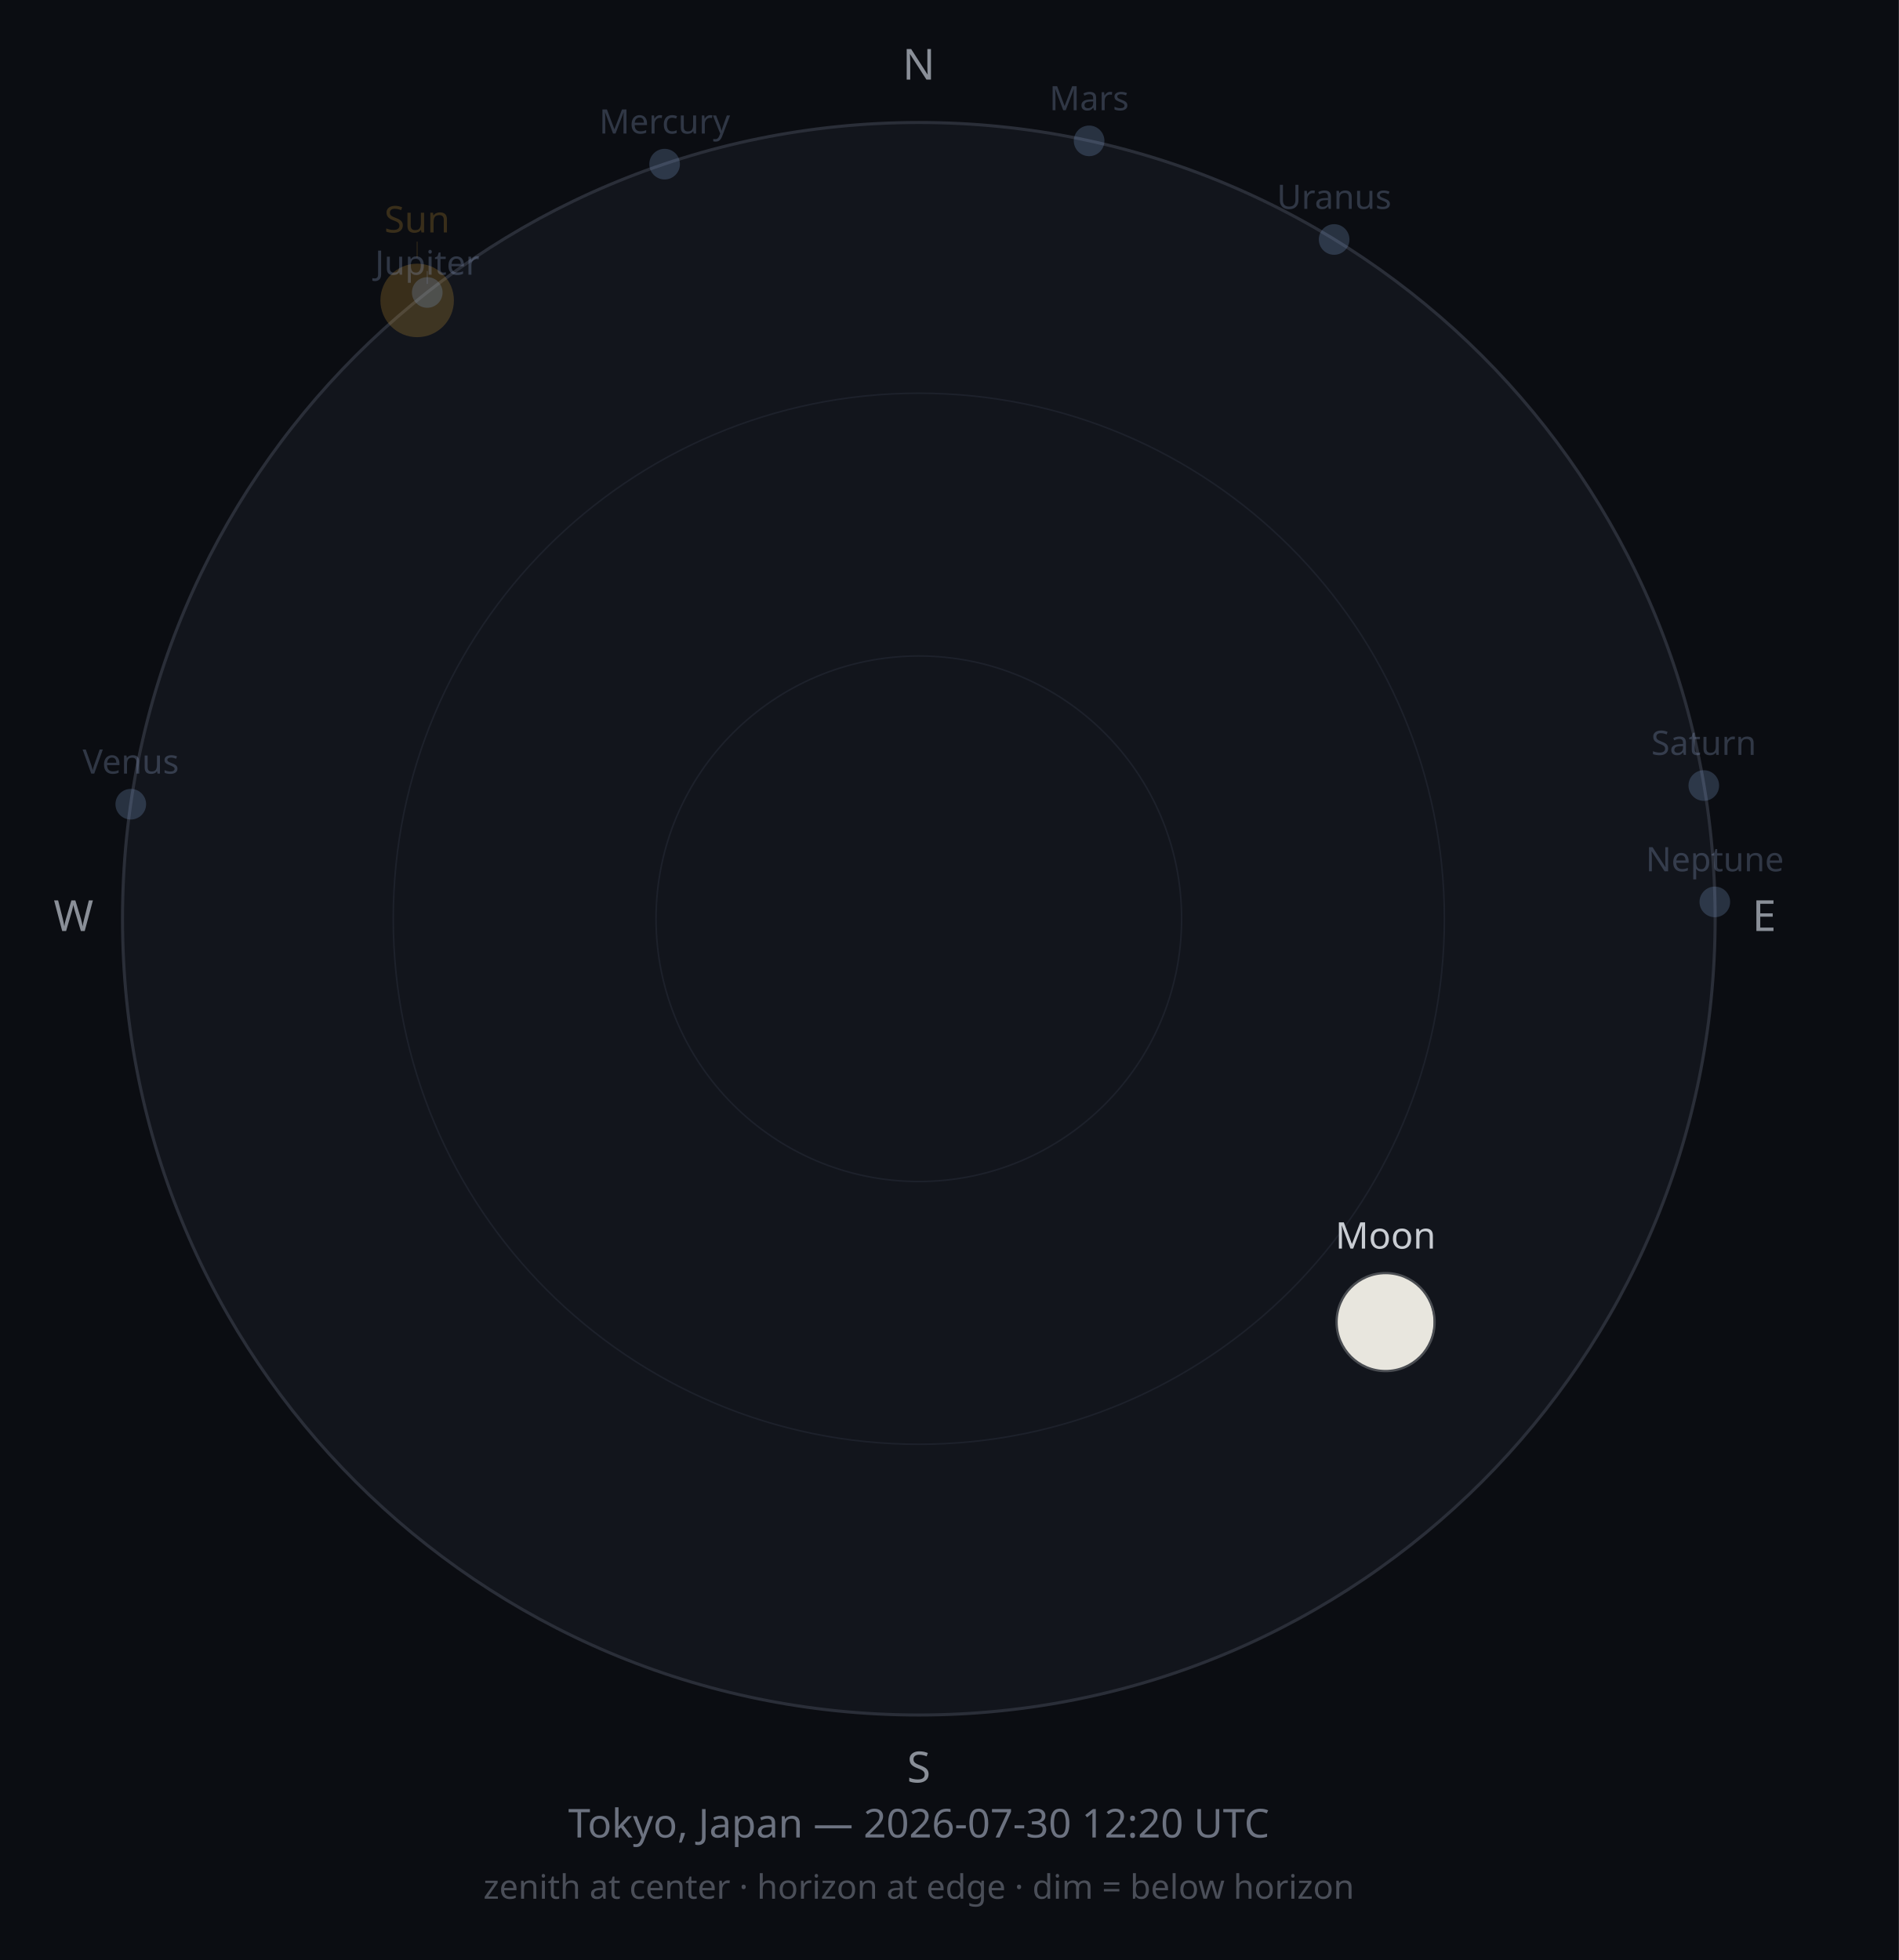
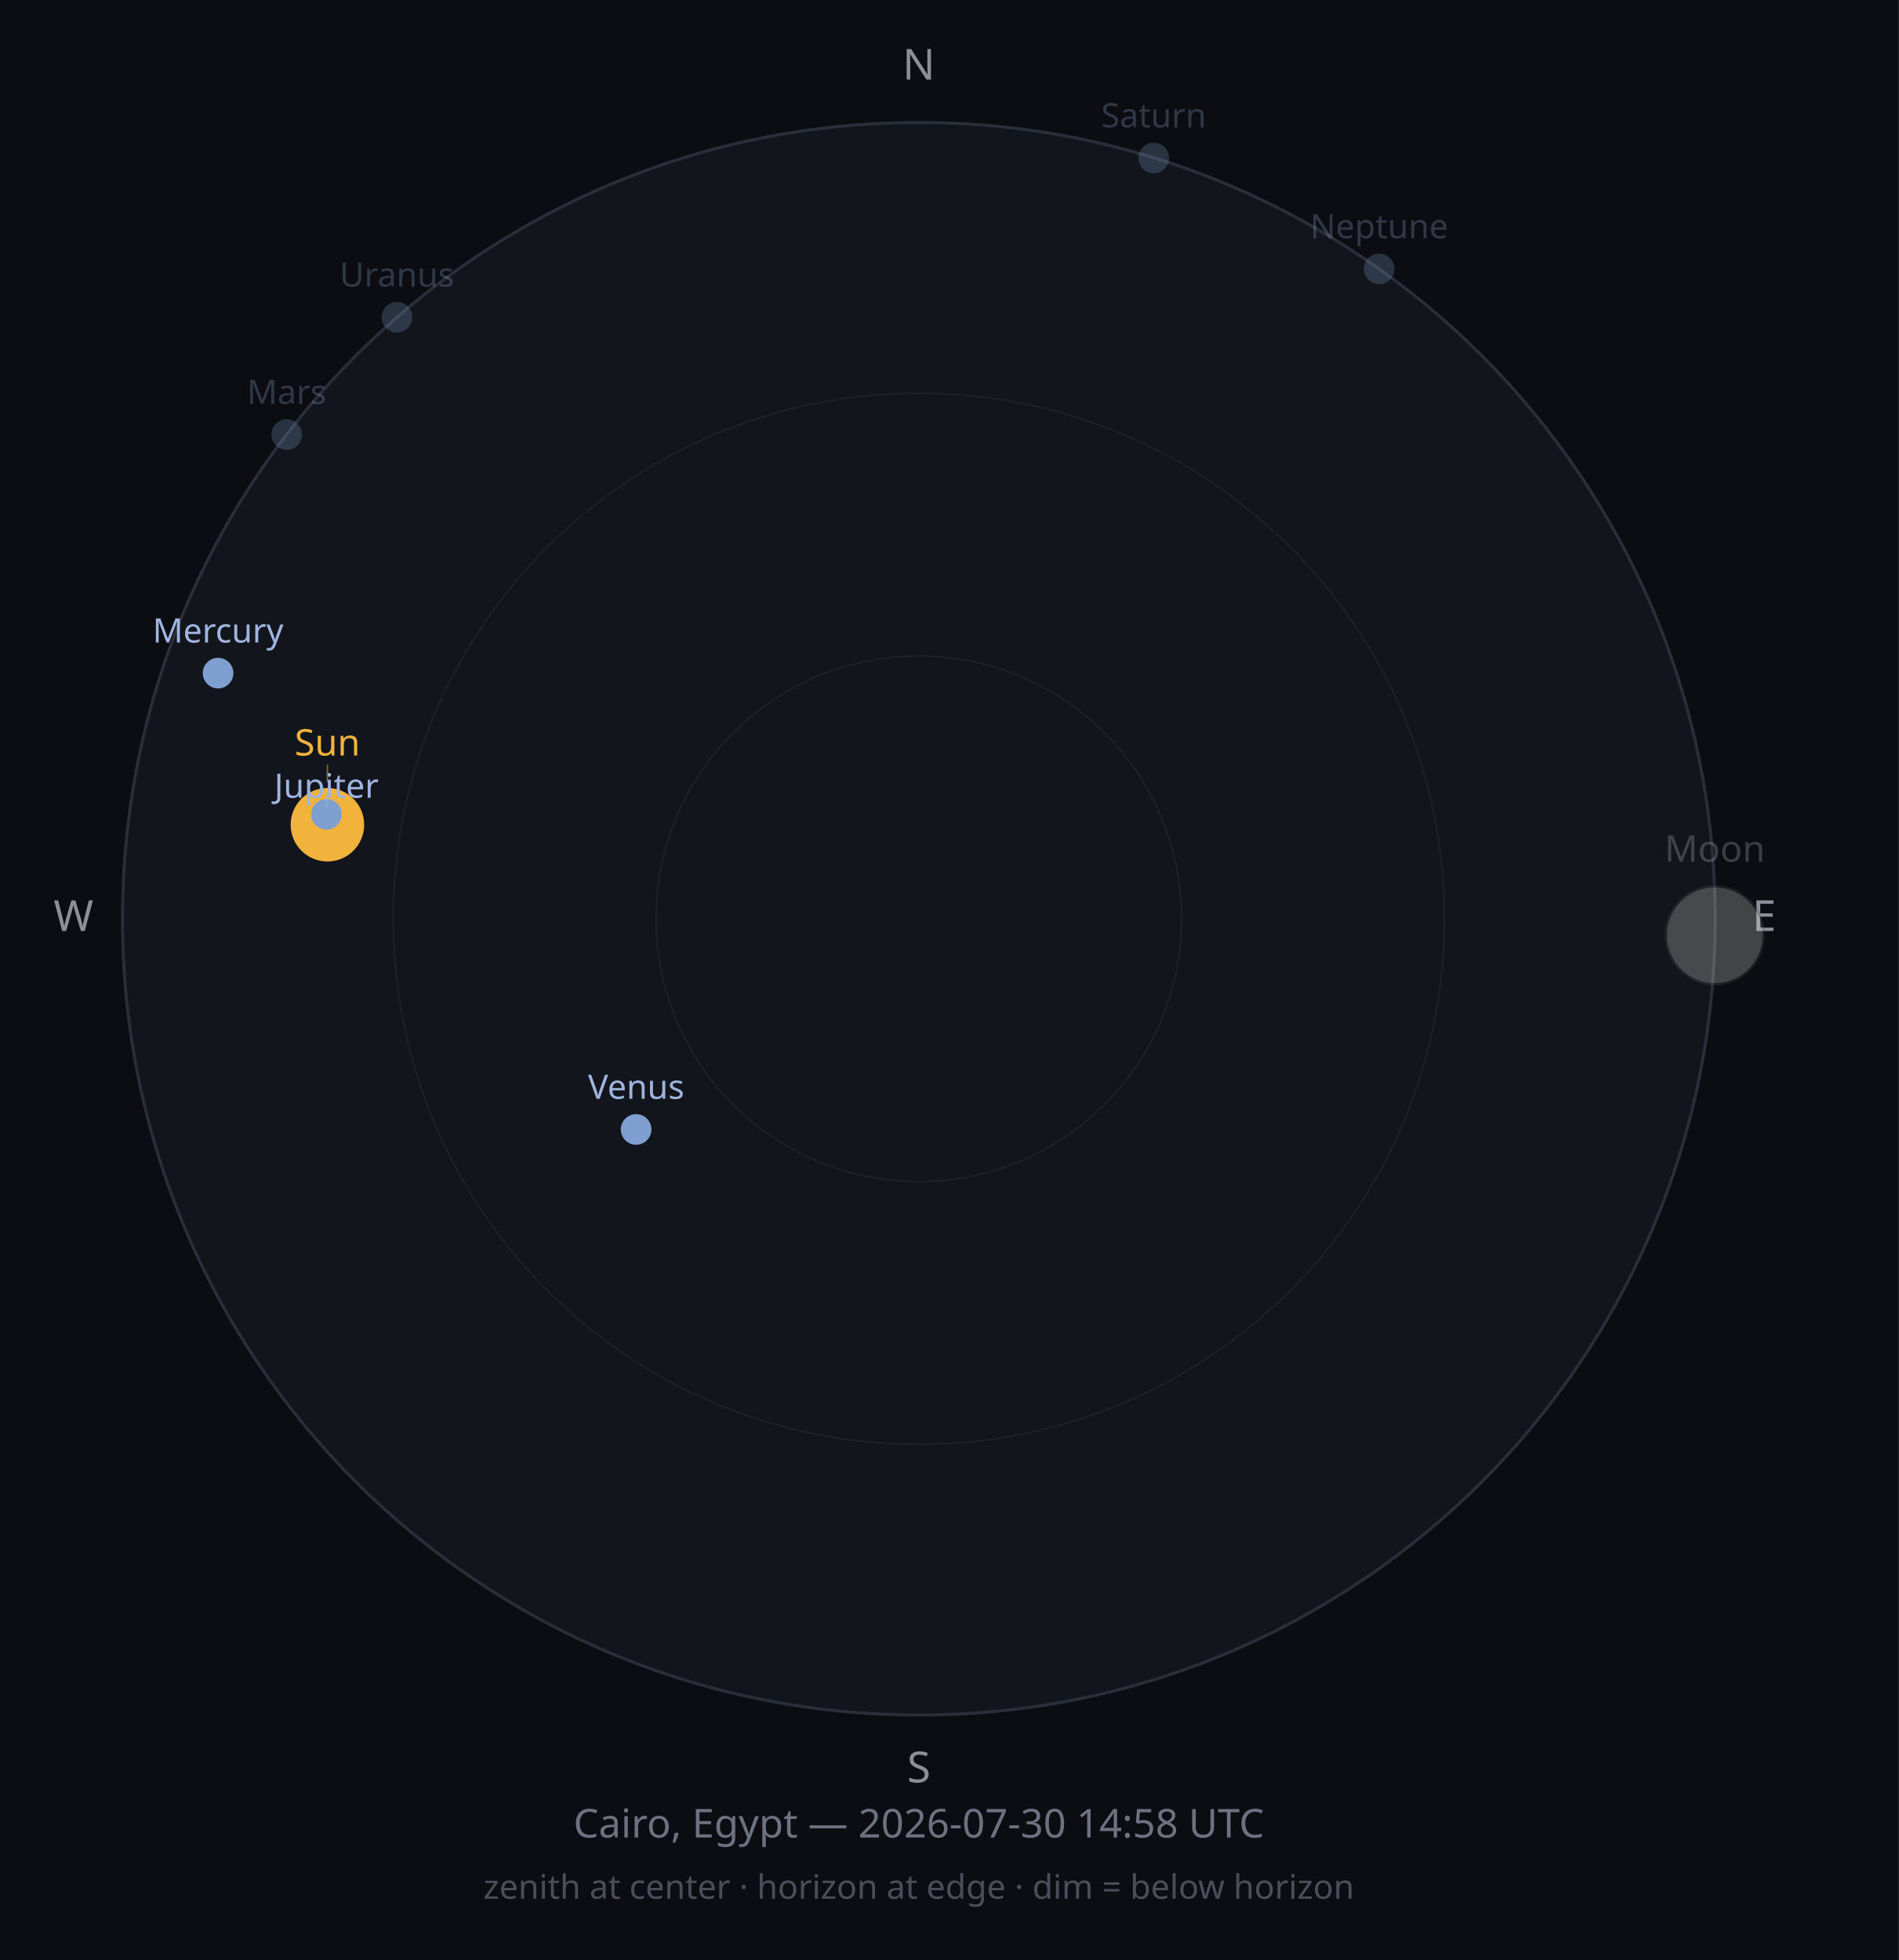
<svg xmlns="http://www.w3.org/2000/svg" width="620" height="640" viewBox="0 0 620 640">
  <rect width="620" height="640" fill="#0B0D12" />
  <circle cx="300" cy="300" r="260" fill="#12151C" stroke="#2A2E38" stroke-width="1" />
  <circle cx="300" cy="300" r="171.6" fill="none" stroke="#1D212B" stroke-width="0.5" />
  <circle cx="300" cy="300" r="85.8" fill="none" stroke="#1D212B" stroke-width="0.5" />
  <text x="300" y="26" font-size="14" fill="#8A8F98" text-anchor="middle" font-family="sans-serif">N</text>
  <text x="576" y="304" font-size="14" fill="#8A8F98" text-anchor="middle" font-family="sans-serif">E</text>
  <text x="300" y="582" font-size="14" fill="#8A8F98" text-anchor="middle" font-family="sans-serif">S</text>
  <text x="24" y="304" font-size="14" fill="#8A8F98" text-anchor="middle" font-family="sans-serif">W</text>
-   <circle cx="136.2" cy="98.1" r="12" fill="#F2B33D" opacity="0.2" />
-   <line x1="136.2" y1="84.1" x2="136.2" y2="78.9" stroke="#F2B33D" stroke-width="0.5" opacity="0.10" />
-   <text x="136.2" y="75.9" font-size="12" fill="#F2B33D" opacity="0.2" text-anchor="middle" font-family="sans-serif">Sun</text>
-   <g opacity="1">
-     <circle cx="452.4" cy="431.7" r="16" fill="#2B2E33" />
-     <path d="M452.374,415.731 A16,16 0 0,0 452.374,447.731 A15.743,16 0 0,0 452.374,415.731 Z" fill="#E8E6DE" />
-     <circle cx="452.4" cy="431.7" r="16" fill="none" stroke="#4A4D52" stroke-width="0.75" />
+   <circle cx="106.9" cy="269.3" r="12" fill="#F2B33D" opacity="1" />
+   <line x1="106.9" y1="255.3" x2="106.9" y2="249.7" stroke="#F2B33D" stroke-width="0.5" opacity="0.50" />
+   <text x="106.9" y="246.7" font-size="12" fill="#F2B33D" opacity="1" text-anchor="middle" font-family="sans-serif">Sun</text>
+   <g opacity="0.25">
+     <circle cx="559.9" cy="305.4" r="16" fill="#2B2E33" />
+     <path d="M559.945,289.351 A16,16 0 0,0 559.945,321.351 A15.678,16 0 0,0 559.945,289.351 Z" fill="#E8E6DE" />
+     <circle cx="559.9" cy="305.4" r="16" fill="none" stroke="#4A4D52" stroke-width="0.75" />
  </g>
-   <text x="452.4" y="407.7" font-size="12" fill="#C9CDD3" opacity="1" text-anchor="middle" font-family="sans-serif">Moon</text>
-   <circle cx="217.0" cy="53.6" r="5" fill="#7F9FD0" opacity="0.25" />
-   <text x="217.0" y="43.6" font-size="11" fill="#9FB4DE" opacity="0.25" text-anchor="middle" font-family="sans-serif">Mercury</text>
-   <circle cx="42.7" cy="262.6" r="5" fill="#7F9FD0" opacity="0.25" />
-   <text x="42.7" y="252.6" font-size="11" fill="#9FB4DE" opacity="0.25" text-anchor="middle" font-family="sans-serif">Venus</text>
-   <circle cx="355.6" cy="46.0" r="5" fill="#7F9FD0" opacity="0.25" />
-   <text x="355.6" y="36.0" font-size="11" fill="#9FB4DE" opacity="0.25" text-anchor="middle" font-family="sans-serif">Mars</text>
-   <circle cx="139.5" cy="95.5" r="5" fill="#7F9FD0" opacity="0.25" />
-   <line x1="139.5" y1="88.5" x2="139.5" y2="92.7" stroke="#9FB4DE" stroke-width="0.5" opacity="0.13" />
-   <text x="139.5" y="89.7" font-size="11" fill="#9FB4DE" opacity="0.25" text-anchor="middle" font-family="sans-serif">Jupiter</text>
-   <circle cx="556.3" cy="256.5" r="5" fill="#7F9FD0" opacity="0.25" />
-   <text x="556.3" y="246.5" font-size="11" fill="#9FB4DE" opacity="0.25" text-anchor="middle" font-family="sans-serif">Saturn</text>
-   <circle cx="435.6" cy="78.2" r="5" fill="#7F9FD0" opacity="0.25" />
-   <text x="435.6" y="68.2" font-size="11" fill="#9FB4DE" opacity="0.25" text-anchor="middle" font-family="sans-serif">Uranus</text>
-   <circle cx="559.9" cy="294.5" r="5" fill="#7F9FD0" opacity="0.25" />
-   <text x="559.9" y="284.5" font-size="11" fill="#9FB4DE" opacity="0.25" text-anchor="middle" font-family="sans-serif">Neptune</text>
-   <text x="300" y="600" font-size="13" fill="#6C7280" text-anchor="middle" font-family="sans-serif">Tokyo, Japan — 2026-07-30 12:20 UTC</text>
+   <text x="559.9" y="281.4" font-size="12" fill="#C9CDD3" opacity="0.25" text-anchor="middle" font-family="sans-serif">Moon</text>
+   <circle cx="71.2" cy="219.8" r="5" fill="#7F9FD0" opacity="1" />
+   <text x="71.2" y="209.8" font-size="11" fill="#9FB4DE" opacity="1" text-anchor="middle" font-family="sans-serif">Mercury</text>
+   <circle cx="207.7" cy="368.8" r="5" fill="#7F9FD0" opacity="1" />
+   <text x="207.7" y="358.8" font-size="11" fill="#9FB4DE" opacity="1" text-anchor="middle" font-family="sans-serif">Venus</text>
+   <circle cx="93.6" cy="141.9" r="5" fill="#7F9FD0" opacity="0.25" />
+   <text x="93.6" y="131.9" font-size="11" fill="#9FB4DE" opacity="0.25" text-anchor="middle" font-family="sans-serif">Mars</text>
+   <circle cx="106.6" cy="265.9" r="5" fill="#7F9FD0" opacity="1" />
+   <line x1="106.6" y1="258.9" x2="106.6" y2="263.5" stroke="#9FB4DE" stroke-width="0.5" opacity="0.50" />
+   <text x="106.6" y="260.5" font-size="11" fill="#9FB4DE" opacity="1" text-anchor="middle" font-family="sans-serif">Jupiter</text>
+   <circle cx="376.7" cy="51.6" r="5" fill="#7F9FD0" opacity="0.25" />
+   <text x="376.7" y="41.6" font-size="11" fill="#9FB4DE" opacity="0.25" text-anchor="middle" font-family="sans-serif">Saturn</text>
+   <circle cx="129.6" cy="103.6" r="5" fill="#7F9FD0" opacity="0.25" />
+   <text x="129.6" y="93.6" font-size="11" fill="#9FB4DE" opacity="0.25" text-anchor="middle" font-family="sans-serif">Uranus</text>
+   <circle cx="450.3" cy="87.8" r="5" fill="#7F9FD0" opacity="0.25" />
+   <text x="450.3" y="77.8" font-size="11" fill="#9FB4DE" opacity="0.25" text-anchor="middle" font-family="sans-serif">Neptune</text>
+   <text x="300" y="600" font-size="13" fill="#6C7280" text-anchor="middle" font-family="sans-serif">Cairo, Egypt — 2026-07-30 14:58 UTC</text>
  <text x="300" y="620" font-size="11" fill="#4A4E58" text-anchor="middle" font-family="sans-serif">zenith at center · horizon at edge · dim = below horizon</text>
</svg>
